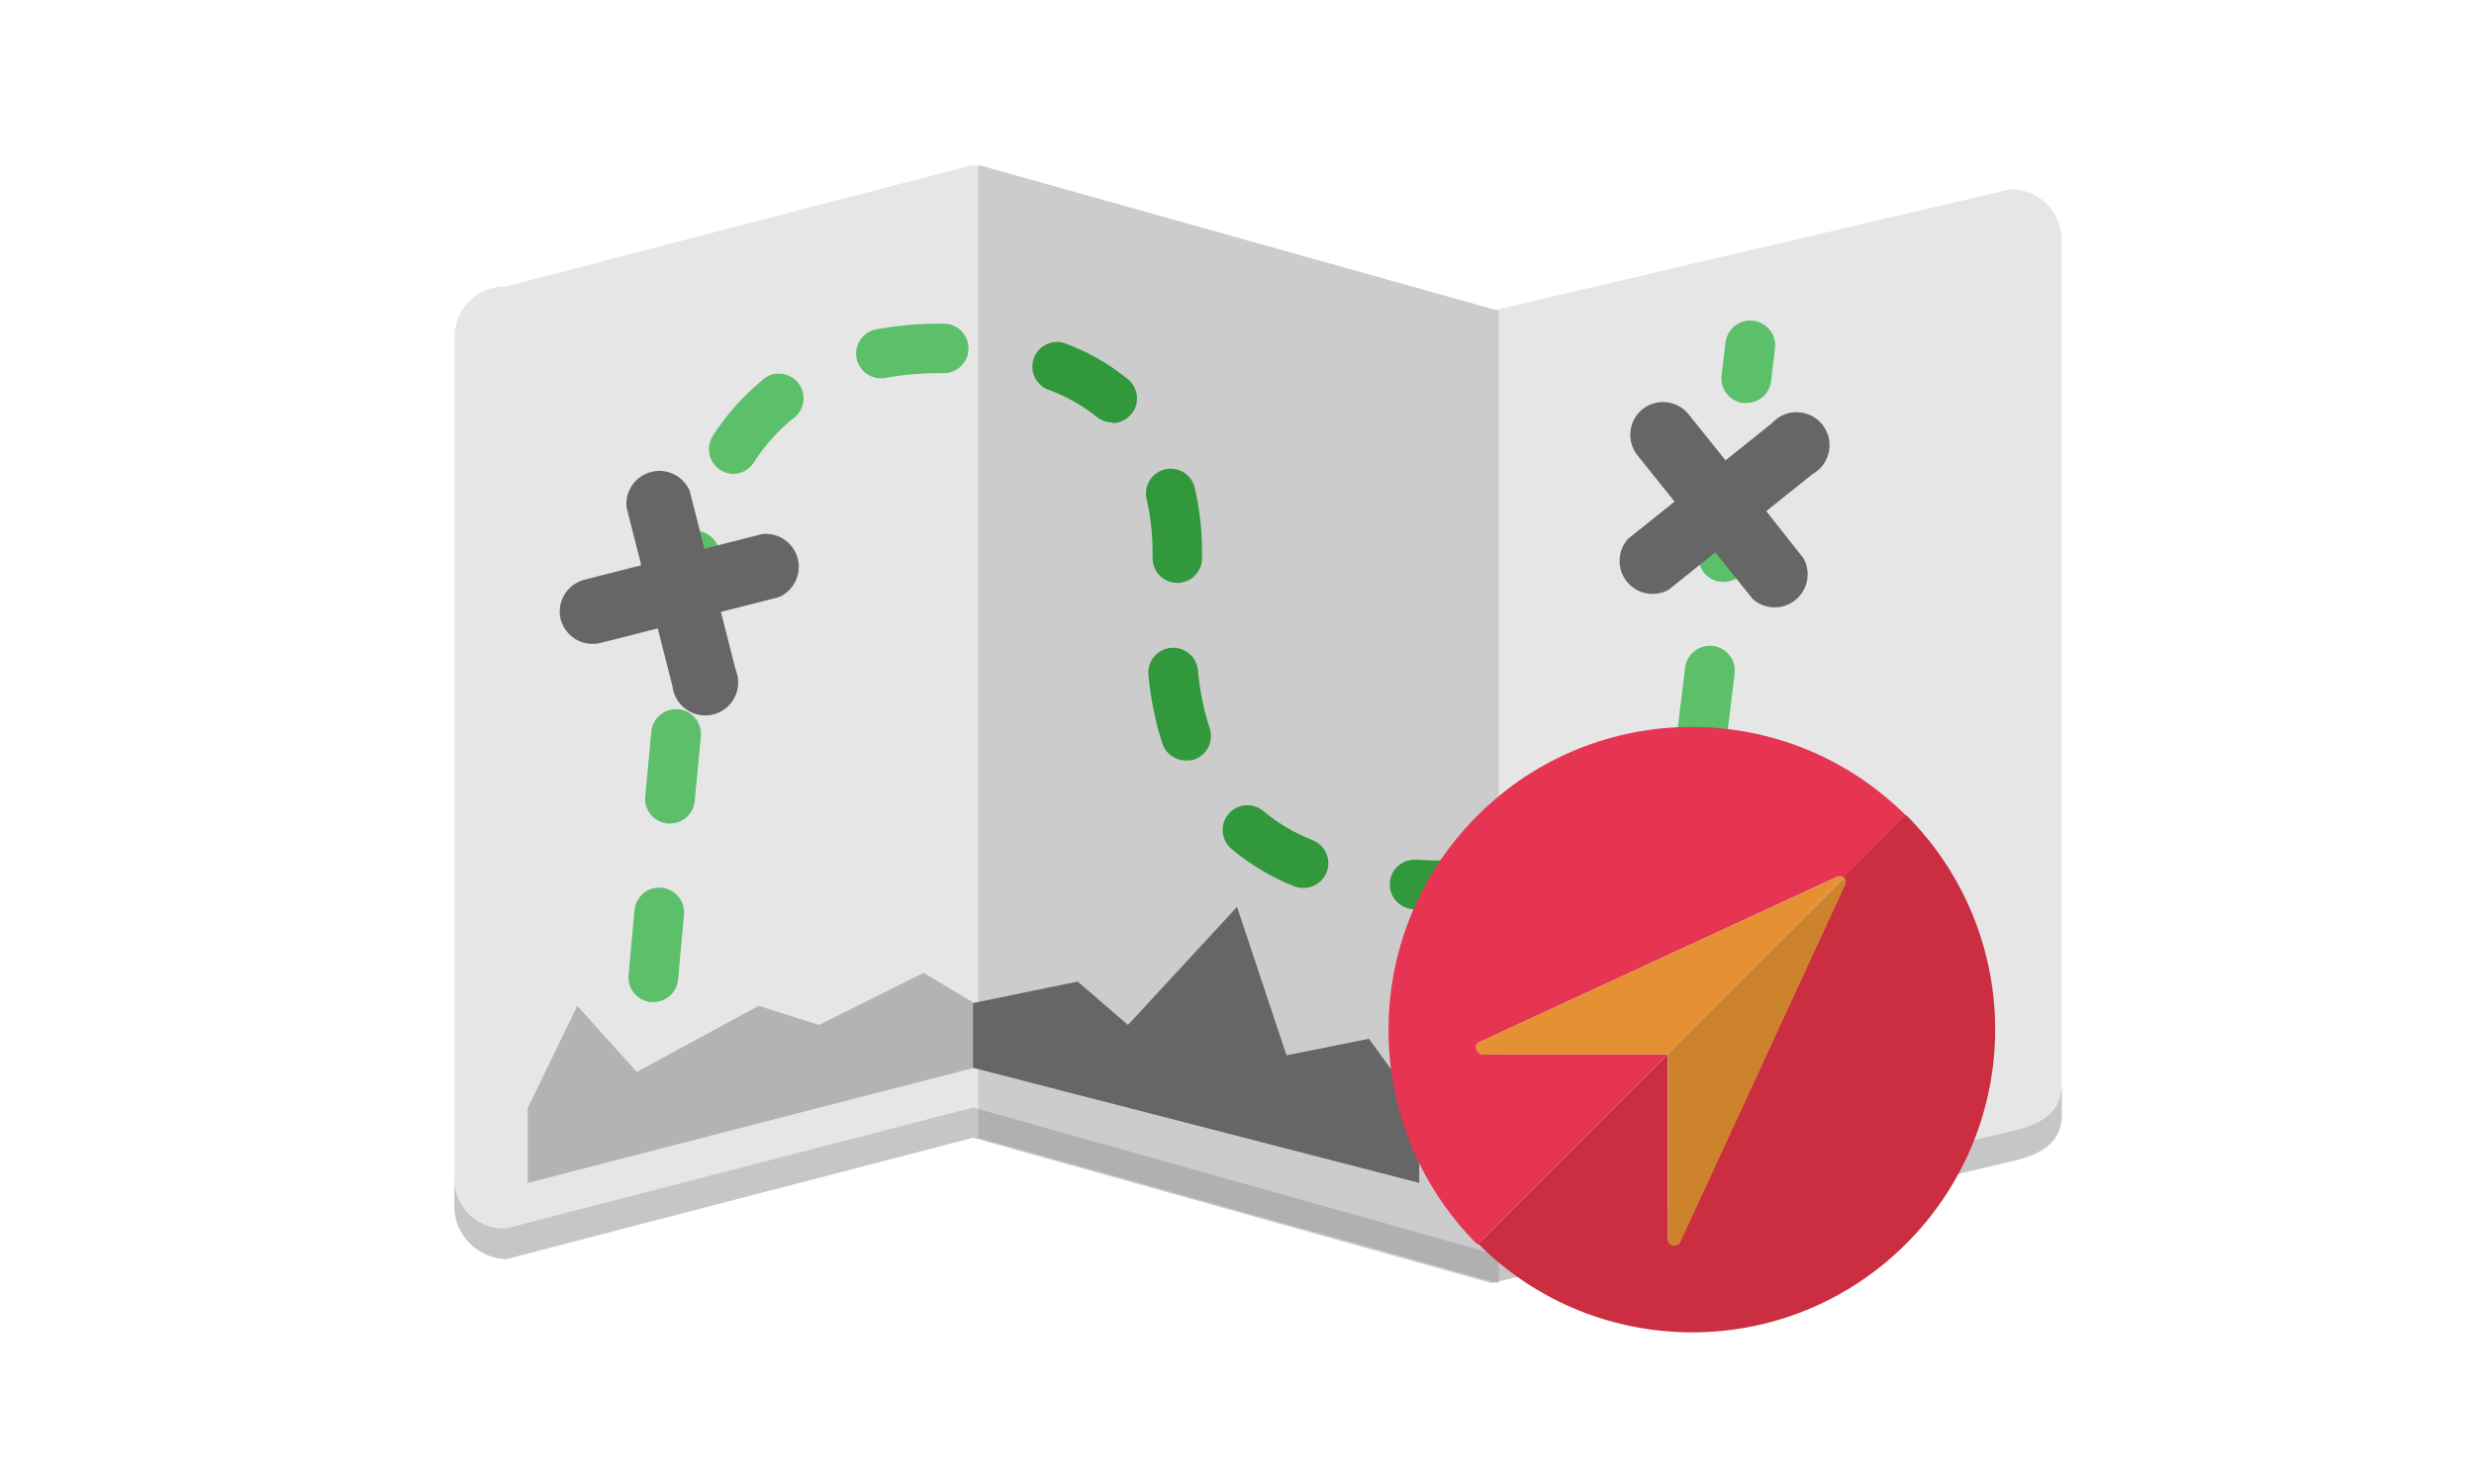
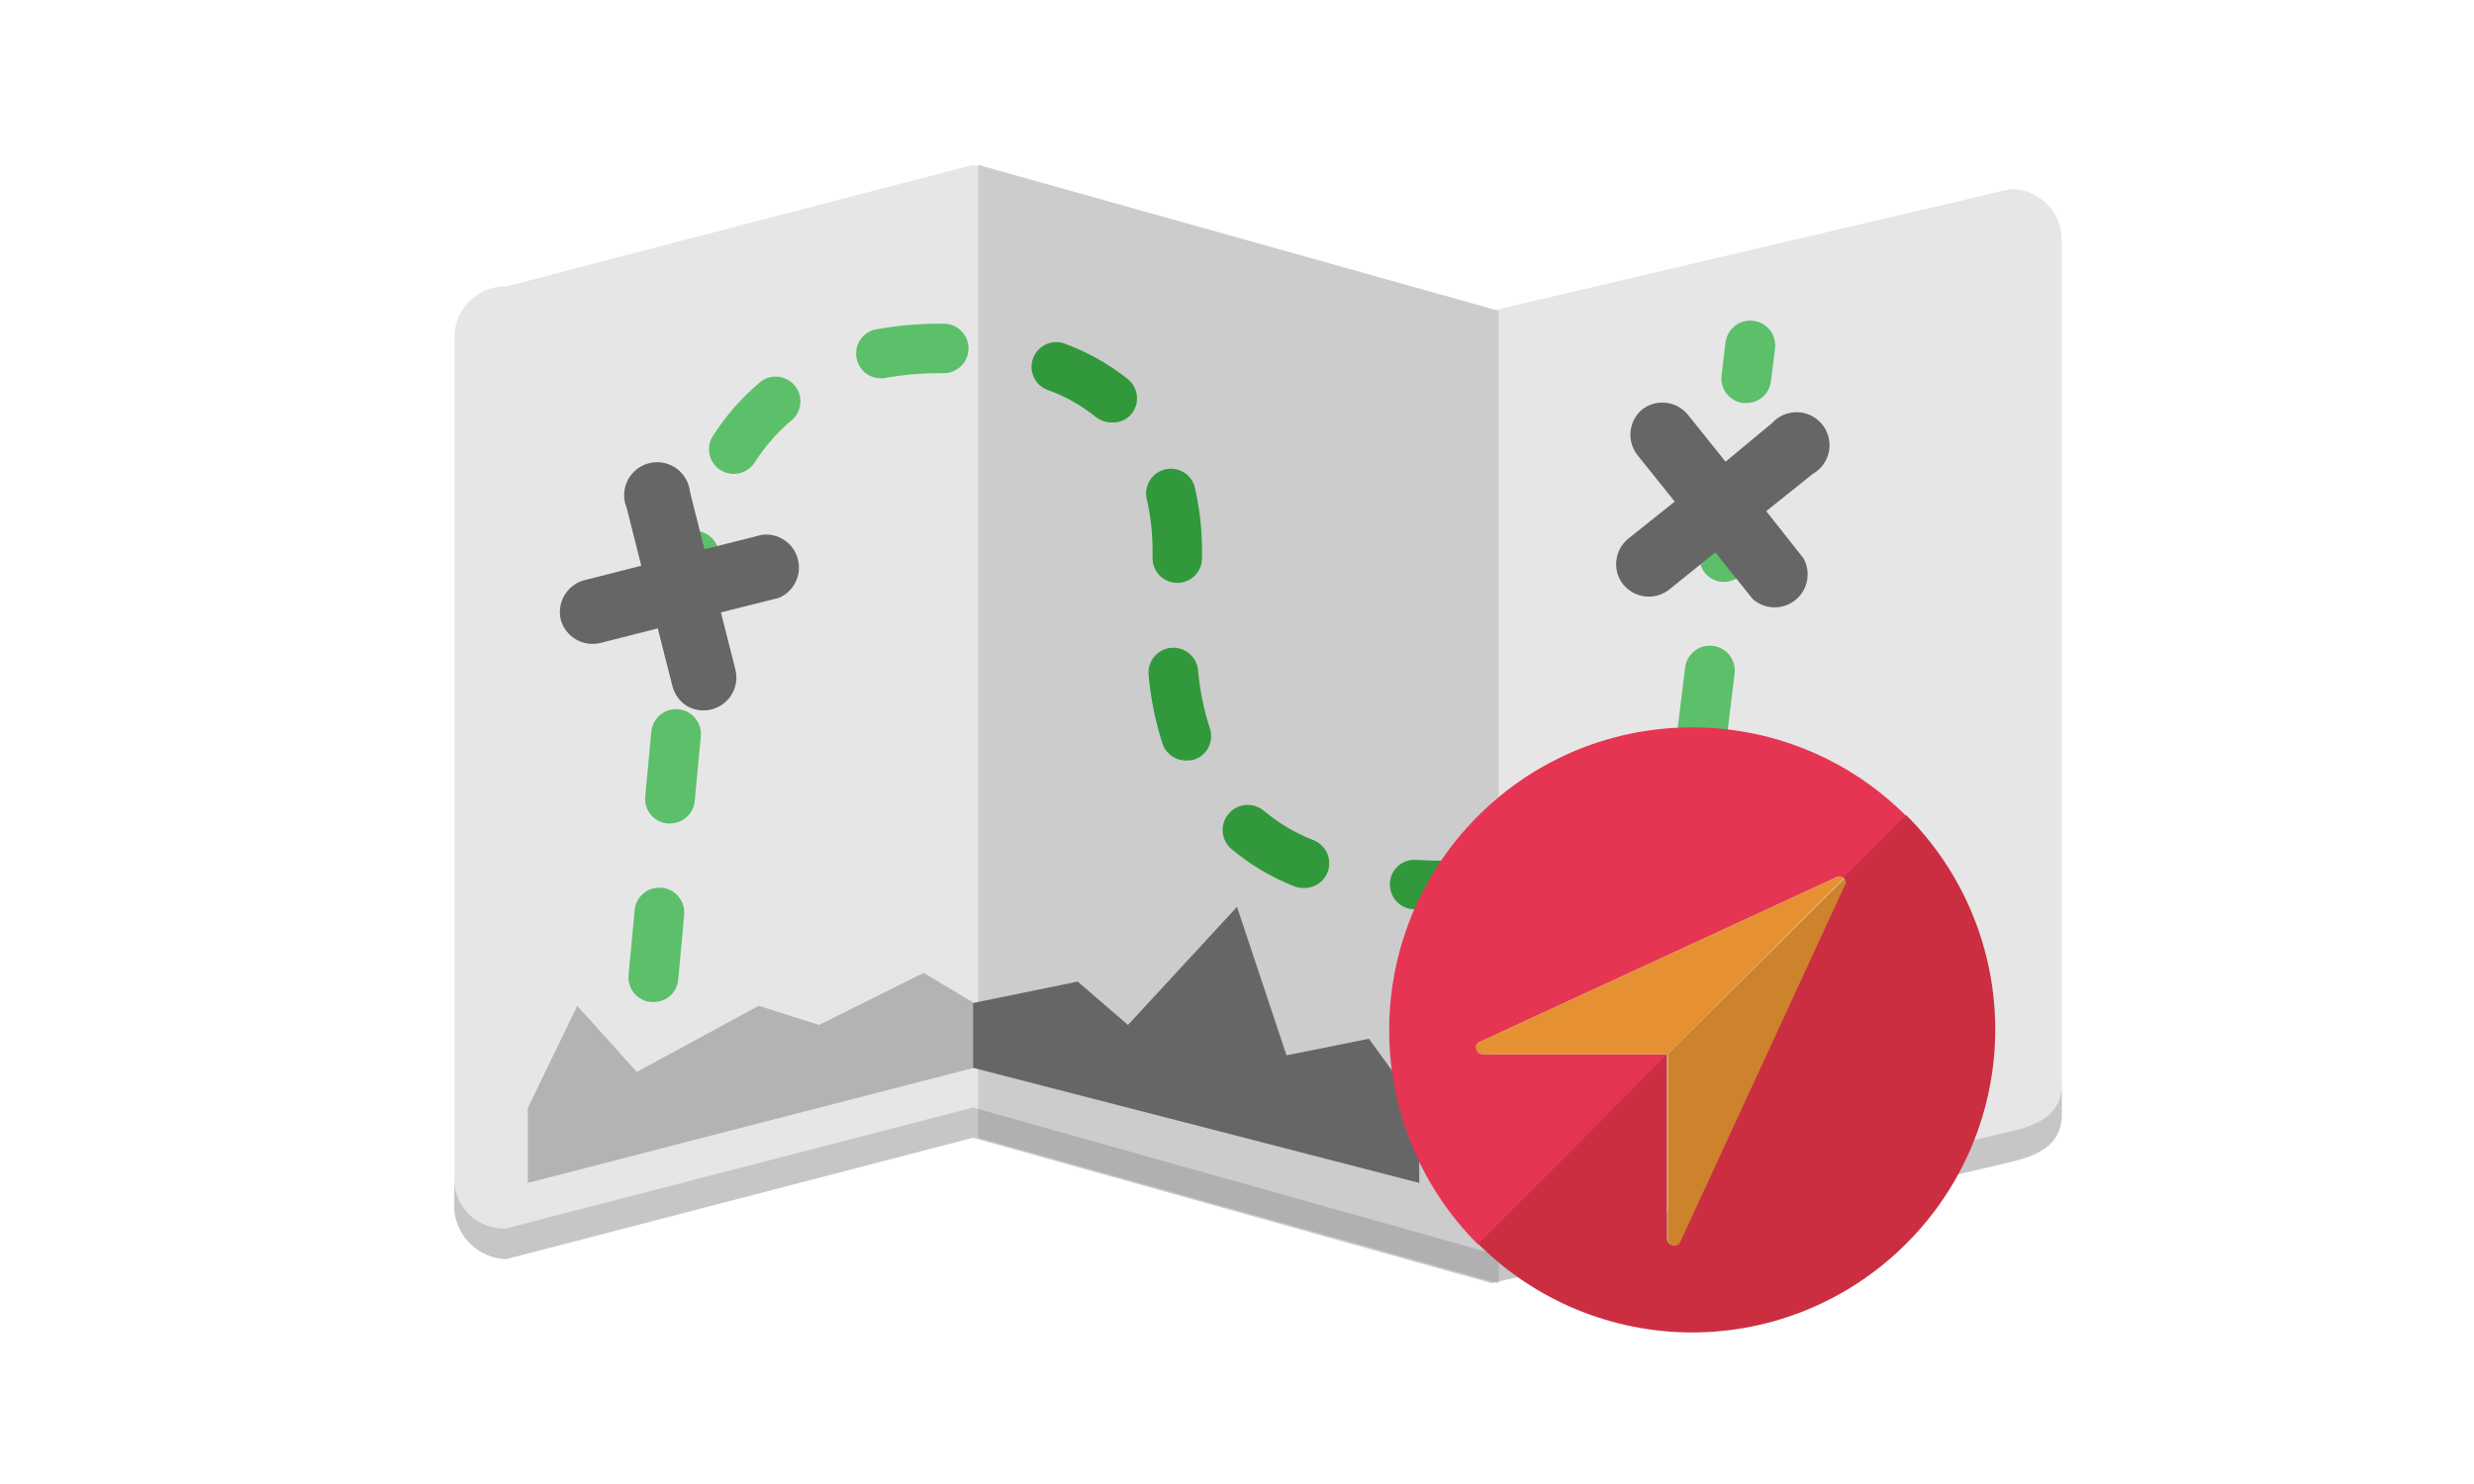
- <svg xmlns="http://www.w3.org/2000/svg" id="图层_1" data-name="图层 1" viewBox="0 0 150 90">
+ <svg xmlns="http://www.w3.org/2000/svg" viewBox="0 0 150 90">
  <defs>
-     <style>.cls-1{fill:#e6e6e6;}.cls-2{fill:#ccc;}.cls-3,.cls-5{fill:#39b54a;}.cls-3{opacity:0.8;}.cls-4{fill:#31993b;}.cls-6{opacity:0.14;}.cls-7{fill:#b3b3b3;}.cls-8{fill:#666;}.cls-9{fill:#e53553;}.cls-10{fill:#cc2e41;}.cls-11{fill:#cc832b;}.cls-12{fill:#e59033;}</style>
+     <style>.a{fill:#e6e6e6;}.b{fill:#ccc;}.c,.e{fill:#39b54a;}.c{opacity:0.8;}.d{fill:#31993b;}.f{opacity:0.14;}.g{fill:#b3b3b3;}.h{fill:#666;}.i{fill:#e53553;}.j{fill:#cc2e41;}.k{fill:#cc832b;}.l{fill:#e59033;}</style>
  </defs>
-   <path class="cls-1" d="M125,67.5c0,1.62-.93,2.45-3.14,2.95L90.42,77.83,59,69l-28.3,7.37a3.26,3.26,0,0,1-3.14-2.95V20.32a3.06,3.06,0,0,1,3.14-2.95L45,13.64,59,10l31.44,8.85,31.44-7.37A3.06,3.06,0,0,1,125,14.42Z" />
-   <path class="cls-2" d="M90.87,77.83,59.31,69V10l31.56,8.85q0,5.18,0,10.35Q90.87,53.51,90.87,77.83Z" />
-   <path class="cls-3" d="M39.61,60.77h-.14a1.5,1.5,0,0,1-1.36-1.63l.36-3.94a1.5,1.5,0,1,1,3,.28l-.36,3.94A1.5,1.5,0,0,1,39.61,60.77Z" />
-   <path class="cls-4" d="M87.82,55.2q-1,0-2.14-.06a1.5,1.5,0,1,1,.17-3,32,32,0,0,0,3.77,0,1.5,1.5,0,1,1,.18,3Q88.84,55.2,87.82,55.2Z" />
-   <path class="cls-4" d="M79,53.85a1.5,1.5,0,0,1-.56-.11,13.86,13.86,0,0,1-3.78-2.26,1.5,1.5,0,1,1,1.94-2.29,10.81,10.81,0,0,0,3,1.77A1.5,1.5,0,0,1,79,53.85Z" />
-   <path class="cls-5" d="M96.46,53.79a1.5,1.5,0,0,1-.54-2.9A12.3,12.3,0,0,0,99,49.21a1.5,1.5,0,0,1,1.82,2.38A15.23,15.23,0,0,1,97,53.69,1.48,1.48,0,0,1,96.46,53.79Z" />
-   <path class="cls-3" d="M40.61,49.94h-.14a1.5,1.5,0,0,1-1.35-1.63l.37-3.94a1.5,1.5,0,0,1,3,.29l-.37,3.93A1.5,1.5,0,0,1,40.61,49.94Z" />
-   <path class="cls-4" d="M71.91,46.12a1.5,1.5,0,0,1-1.43-1,19.44,19.44,0,0,1-.85-4.19,1.5,1.5,0,1,1,3-.28,16.44,16.44,0,0,0,.72,3.54,1.5,1.5,0,0,1-1,1.89A1.52,1.52,0,0,1,71.91,46.12Z" />
-   <path class="cls-3" d="M103.22,46.09H103a1.5,1.5,0,0,1-1.31-1.67l.48-3.93a1.5,1.5,0,0,1,3,.37l-.48,3.93A1.5,1.5,0,0,1,103.22,46.09Z" />
-   <path class="cls-3" d="M41.66,39.12h-.15a1.5,1.5,0,0,1-1.34-1.64c.15-1.5.28-2.68.37-3.4,0-.2.05-.4.08-.61a1.5,1.5,0,0,1,3,.46c0,.17-.05.34-.07.51-.08.71-.21,1.87-.36,3.34A1.5,1.5,0,0,1,41.66,39.12Z" />
-   <path class="cls-4" d="M71.35,35.35h0a1.5,1.5,0,0,1-1.47-1.53v-.28a14.13,14.13,0,0,0-.36-3.27,1.5,1.5,0,0,1,2.92-.69,17.19,17.19,0,0,1,.44,4v.34A1.5,1.5,0,0,1,71.35,35.35Z" />
-   <path class="cls-3" d="M104.54,35.29h-.18A1.5,1.5,0,0,1,103,33.61l.48-3.93a1.5,1.5,0,0,1,3,.36L106,34A1.5,1.5,0,0,1,104.54,35.29Z" />
-   <path class="cls-3" d="M44.48,28.74a1.5,1.5,0,0,1-1.26-2.31,14.57,14.57,0,0,1,2.9-3.29A1.5,1.5,0,1,1,48,25.44a11.52,11.52,0,0,0-2.3,2.61A1.5,1.5,0,0,1,44.48,28.74Z" />
-   <path class="cls-4" d="M67.44,25.62a1.49,1.49,0,0,1-.95-.34,10.35,10.35,0,0,0-3-1.67,1.5,1.5,0,0,1,1-2.82A13.34,13.34,0,0,1,68.39,23a1.5,1.5,0,0,1-.95,2.66Z" />
-   <path class="cls-3" d="M53.3,22.94A1.5,1.5,0,0,1,53,20a21.18,21.18,0,0,1,4-.37h.22a1.5,1.5,0,0,1,0,3H57a18.15,18.15,0,0,0-3.44.31Z" />
-   <path class="cls-3" d="M105.87,24.44h-.18a1.5,1.5,0,0,1-1.31-1.67l.24-2a1.5,1.5,0,0,1,3,.36l-.24,2A1.5,1.5,0,0,1,105.87,24.44Z" />
-   <path class="cls-6" d="M121.86,68.63,90.42,76,59,67.17,30.68,74.5a3,3,0,0,1-3.14-2.93v1.86a3.26,3.26,0,0,0,3.14,2.93L59,69l31.44,8.8,31.44-7.34c2.22-.49,3.14-1.32,3.14-2.93V65.7C125,67.31,124.07,68.14,121.86,68.63Z" />
-   <polygon class="cls-7" points="44.89 68.41 59.05 64.76 59.05 60.83 56 59 49.66 62.16 46 61 38.61 65.01 35 61 32 67.2 32 71.74 44.89 68.41" />
-   <polygon class="cls-8" points="73.16 68.41 59 64.76 59 60.83 65.34 59.53 68.39 62.16 75 55 78 64 83 63 86.05 67.2 86.05 71.74 73.16 68.41" />
-   <path class="cls-9" d="M89.93,63.94a.41.41,0,0,1-.41-.31.33.33,0,0,1,.26-.47l21.53-9.95a.35.35,0,0,1,.47.05h0l3.79-3.79h0a18.35,18.35,0,0,0-26,26h0L101.1,63.94Z" />
-   <path class="cls-10" d="M115.57,75.43a18.35,18.35,0,0,0,0-26l-3.79,3.79a.35.35,0,0,1,.05.47l-9.94,21.55a.36.36,0,0,1-.36.26h-.11a.41.41,0,0,1-.31-.41V63.94h0L89.62,75.43A18.35,18.35,0,0,0,115.57,75.43Z" />
-   <path class="cls-11" d="M101.12,63.94V75.13a.41.41,0,0,0,.31.41h.11a.36.36,0,0,0,.36-.26l9.94-21.55a.35.35,0,0,0-.05-.47L101.1,63.94Z" />
-   <path class="cls-12" d="M111.31,53.22,89.78,63.16a.33.33,0,0,0-.26.47.41.41,0,0,0,.41.31H101.1l10.67-10.67h0A.35.35,0,0,0,111.31,53.22Z" />
-   <path class="cls-8" d="M34,37.58A2,2,0,0,0,36.38,39l3.5-.89.89,3.5a2,2,0,1,0,3.83-1l-.89-3.5,3.5-.89a2,2,0,0,0-1-3.83l-3.5.89-.89-3.5a2,2,0,0,0-3.83,1l.89,3.5-3.5.89A2,2,0,0,0,34,37.58Z" />
-   <path class="cls-8" d="M99.58,24.82a2,2,0,0,0-.31,2.78l2.26,2.82-2.82,2.26a2,2,0,0,0,2.47,3.08L104,33.5l2.26,2.82a2,2,0,0,0,3.08-2.47L107.09,31l2.82-2.26a2,2,0,1,0-2.47-3.08l-2.82,2.26-2.26-2.82A2,2,0,0,0,99.58,24.82Z" />
+   <path class="a" d="M125,67.5c0,1.63-.93,2.46-3.14,3L90.42,77.83,59,69l-28.3,7.37a3.26,3.26,0,0,1-3.14-2.95V20.32a3.06,3.06,0,0,1,3.14-2.95L45,13.64,59,10l31.44,8.85,31.44-7.38A3.06,3.06,0,0,1,125,14.42Z" />
+   <path class="b" d="M90.87,77.83,59.31,69V10l31.56,8.85v59Z" />
+   <path class="c" d="M39.61,60.77h-.14a1.5,1.5,0,0,1-1.36-1.63l.37-3.94a1.5,1.5,0,0,1,3,.28l-.36,3.94A1.49,1.49,0,0,1,39.61,60.77Z" />
+   <path class="d" d="M87.82,55.2c-.7,0-1.41,0-2.14-.06a1.5,1.5,0,0,1-1.41-1.58,1.48,1.48,0,0,1,1.58-1.41,33.83,33.83,0,0,0,3.77,0,1.5,1.5,0,0,1,.18,3C89.16,55.18,88.5,55.2,87.82,55.2Z" />
+   <path class="d" d="M79,53.85a1.36,1.36,0,0,1-.56-.11,13.8,13.8,0,0,1-3.79-2.26,1.5,1.5,0,0,1,2-2.29,10.68,10.68,0,0,0,3,1.77A1.5,1.5,0,0,1,79,53.85Z" />
+   <path class="e" d="M96.46,53.79a1.5,1.5,0,0,1-.53-2.9A12.2,12.2,0,0,0,99,49.21a1.5,1.5,0,0,1,1.82,2.38A15.26,15.26,0,0,1,97,53.69,1.47,1.47,0,0,1,96.46,53.79Z" />
+   <path class="c" d="M40.61,49.94h-.14a1.49,1.49,0,0,1-1.35-1.63l.37-3.94a1.5,1.5,0,0,1,3,.29l-.37,3.93A1.51,1.51,0,0,1,40.61,49.94Z" />
+   <path class="d" d="M71.91,46.12a1.48,1.48,0,0,1-1.42-1,18.86,18.86,0,0,1-.85-4.19,1.5,1.5,0,1,1,3-.28,16.21,16.21,0,0,0,.72,3.54,1.49,1.49,0,0,1-1,1.89A1.55,1.55,0,0,1,71.91,46.12Z" />
+   <path class="c" d="M103.22,46.09H103a1.51,1.51,0,0,1-1.31-1.68l.48-3.92a1.5,1.5,0,0,1,3,.36l-.48,3.93A1.5,1.5,0,0,1,103.22,46.09Z" />
+   <path class="c" d="M41.66,39.12h-.15a1.5,1.5,0,0,1-1.34-1.65c.15-1.49.28-2.67.36-3.4l.09-.61a1.51,1.51,0,0,1,1.71-1.25,1.49,1.49,0,0,1,1.25,1.71c0,.18,0,.35-.07.51-.08.71-.21,1.88-.36,3.35A1.5,1.5,0,0,1,41.66,39.12Z" />
+   <path class="d" d="M71.35,35.35h0a1.5,1.5,0,0,1-1.47-1.53v-.28a14.08,14.08,0,0,0-.35-3.27,1.5,1.5,0,0,1,2.92-.69,17.29,17.29,0,0,1,.43,4v.34A1.5,1.5,0,0,1,71.35,35.35Z" />
+   <path class="c" d="M104.54,35.29h-.18a1.5,1.5,0,0,1-1.31-1.67l.48-3.93a1.5,1.5,0,0,1,3,.36L106,34A1.5,1.5,0,0,1,104.54,35.29Z" />
+   <path class="c" d="M44.48,28.74a1.52,1.52,0,0,1-.81-.24,1.49,1.49,0,0,1-.44-2.07,14.33,14.33,0,0,1,2.9-3.29,1.5,1.5,0,0,1,1.92,2.3,11.16,11.16,0,0,0-2.3,2.62A1.51,1.51,0,0,1,44.48,28.74Z" />
+   <path class="d" d="M67.44,25.62a1.55,1.55,0,0,1-1-.33,10,10,0,0,0-3-1.67,1.5,1.5,0,0,1,1-2.82A13.63,13.63,0,0,1,68.39,23a1.5,1.5,0,0,1,.21,2.11A1.45,1.45,0,0,1,67.44,25.62Z" />
+   <path class="c" d="M53.3,22.94A1.5,1.5,0,0,1,53,20a21.34,21.34,0,0,1,4-.37h.22a1.5,1.5,0,0,1,0,3H57a18.72,18.72,0,0,0-3.44.31A1.33,1.33,0,0,1,53.3,22.94Z" />
+   <path class="c" d="M105.87,24.44h-.19a1.5,1.5,0,0,1-1.3-1.67l.24-2a1.5,1.5,0,1,1,3,.37l-.25,2A1.49,1.49,0,0,1,105.87,24.44Z" />
+   <path class="f" d="M121.86,68.63,90.42,76,59,67.17,30.68,74.5a3,3,0,0,1-3.14-2.93v1.85a3.26,3.26,0,0,0,3.14,2.94L59,69l31.44,8.81,31.44-7.34c2.21-.49,3.14-1.32,3.14-2.93V65.7C125,67.31,124.07,68.14,121.86,68.63Z" />
+   <polygon class="g" points="44.89 68.41 59.05 64.76 59.05 60.83 56 59 49.66 62.16 46 61 38.61 65.01 35 61 32 67.2 32 71.74 44.89 68.41" />
+   <polygon class="h" points="73.16 68.41 59 64.76 59 60.83 65.34 59.53 68.39 62.16 75 55 78 64 83 63 86.05 67.2 86.05 71.74 73.16 68.41" />
+   <path class="i" d="M89.93,63.94a.4.4,0,0,1-.41-.31.34.34,0,0,1,.26-.47l21.53-9.94c.14-.11.29-.09.47.05h0l3.79-3.79h0a18.35,18.35,0,1,0-25.95,26h0L101.1,63.94Z" />
+   <path class="j" d="M115.57,75.43a18.34,18.34,0,0,0,0-26l-3.79,3.79a.36.36,0,0,1,0,.47l-9.94,21.55a.37.37,0,0,1-.36.26h-.11a.41.41,0,0,1-.3-.42V63.94h0L89.62,75.43A18.34,18.34,0,0,0,115.57,75.43Z" />
+   <path class="k" d="M101.12,63.94V75.13a.41.41,0,0,0,.3.42h.11a.37.37,0,0,0,.36-.26l9.94-21.55a.36.36,0,0,0,0-.47L101.1,63.94Z" />
+   <path class="l" d="M111.31,53.22,89.78,63.16a.34.34,0,0,0-.26.47.4.4,0,0,0,.41.31H101.1l10.68-10.67h0C111.6,53.13,111.45,53.11,111.31,53.22Z" />
+   <path class="h" d="M34,37.58A2,2,0,0,0,36.38,39l3.5-.89.89,3.5a2,2,0,0,0,.9,1.22,2,2,0,0,0,2.93-2.18l-.89-3.51,3.51-.88a2,2,0,0,0-1-3.83l-3.51.88-.88-3.5a2,2,0,1,0-3.83,1l.88,3.5-3.5.89A2,2,0,0,0,34,37.58Z" />
+   <path class="h" d="M99.58,24.82a2,2,0,0,0-.3,2.78l2.26,2.82-2.82,2.25A2,2,0,0,0,98,34a1.94,1.94,0,0,0,.42,1.45,2,2,0,0,0,2.78.31L104,33.5l2.26,2.82a2,2,0,0,0,3.08-2.47L107.09,31l2.82-2.26a2,2,0,1,0-2.47-3.08L104.62,28l-2.26-2.82A2,2,0,0,0,99.58,24.82Z" />
</svg>
